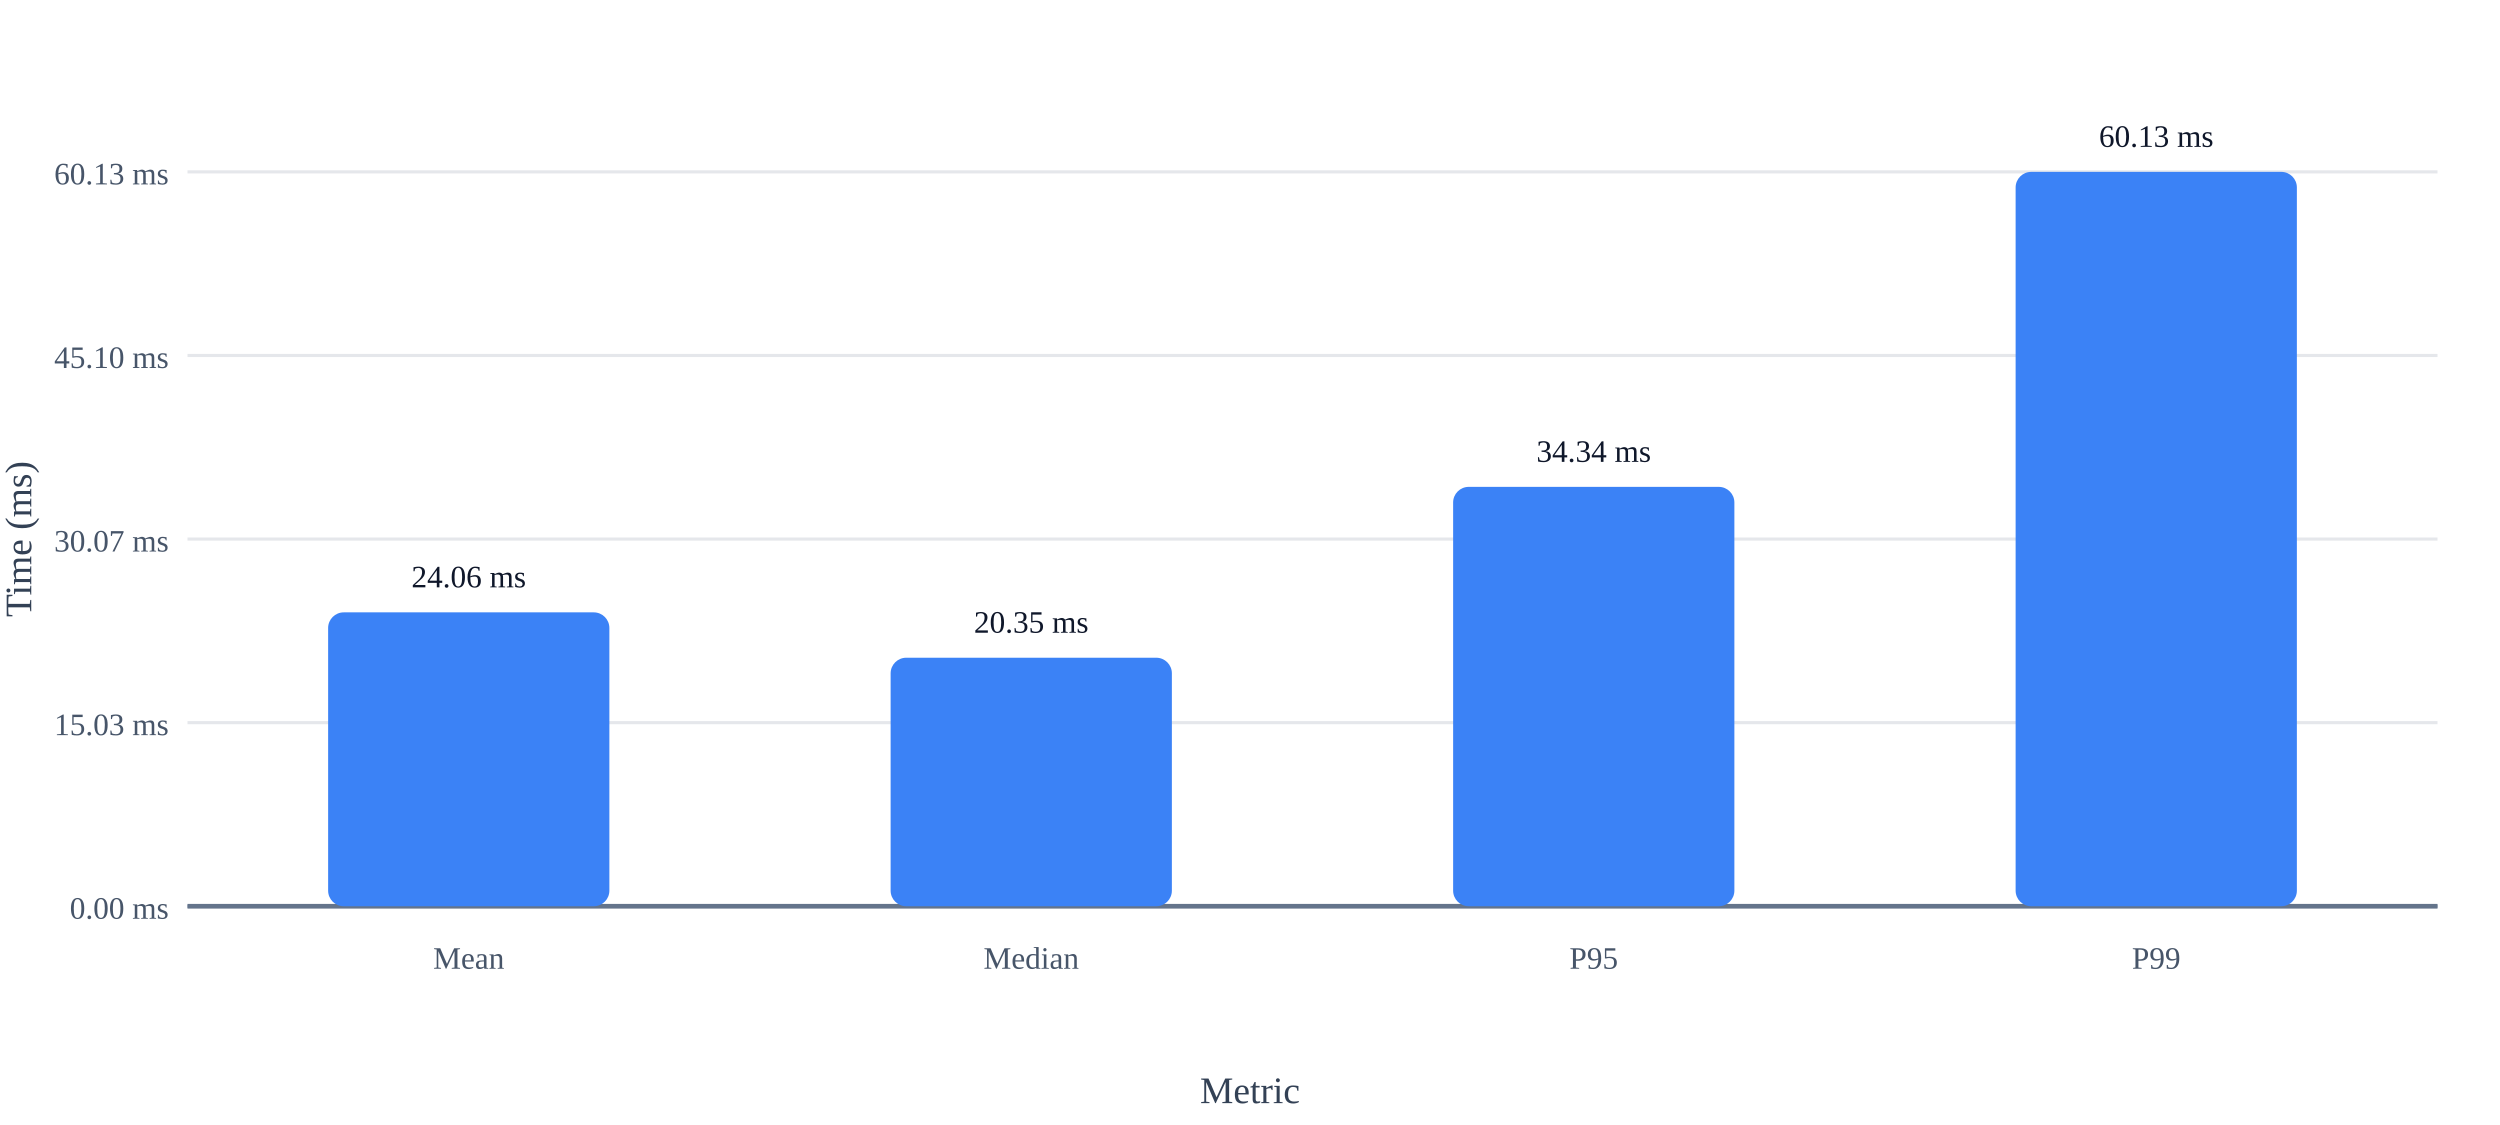
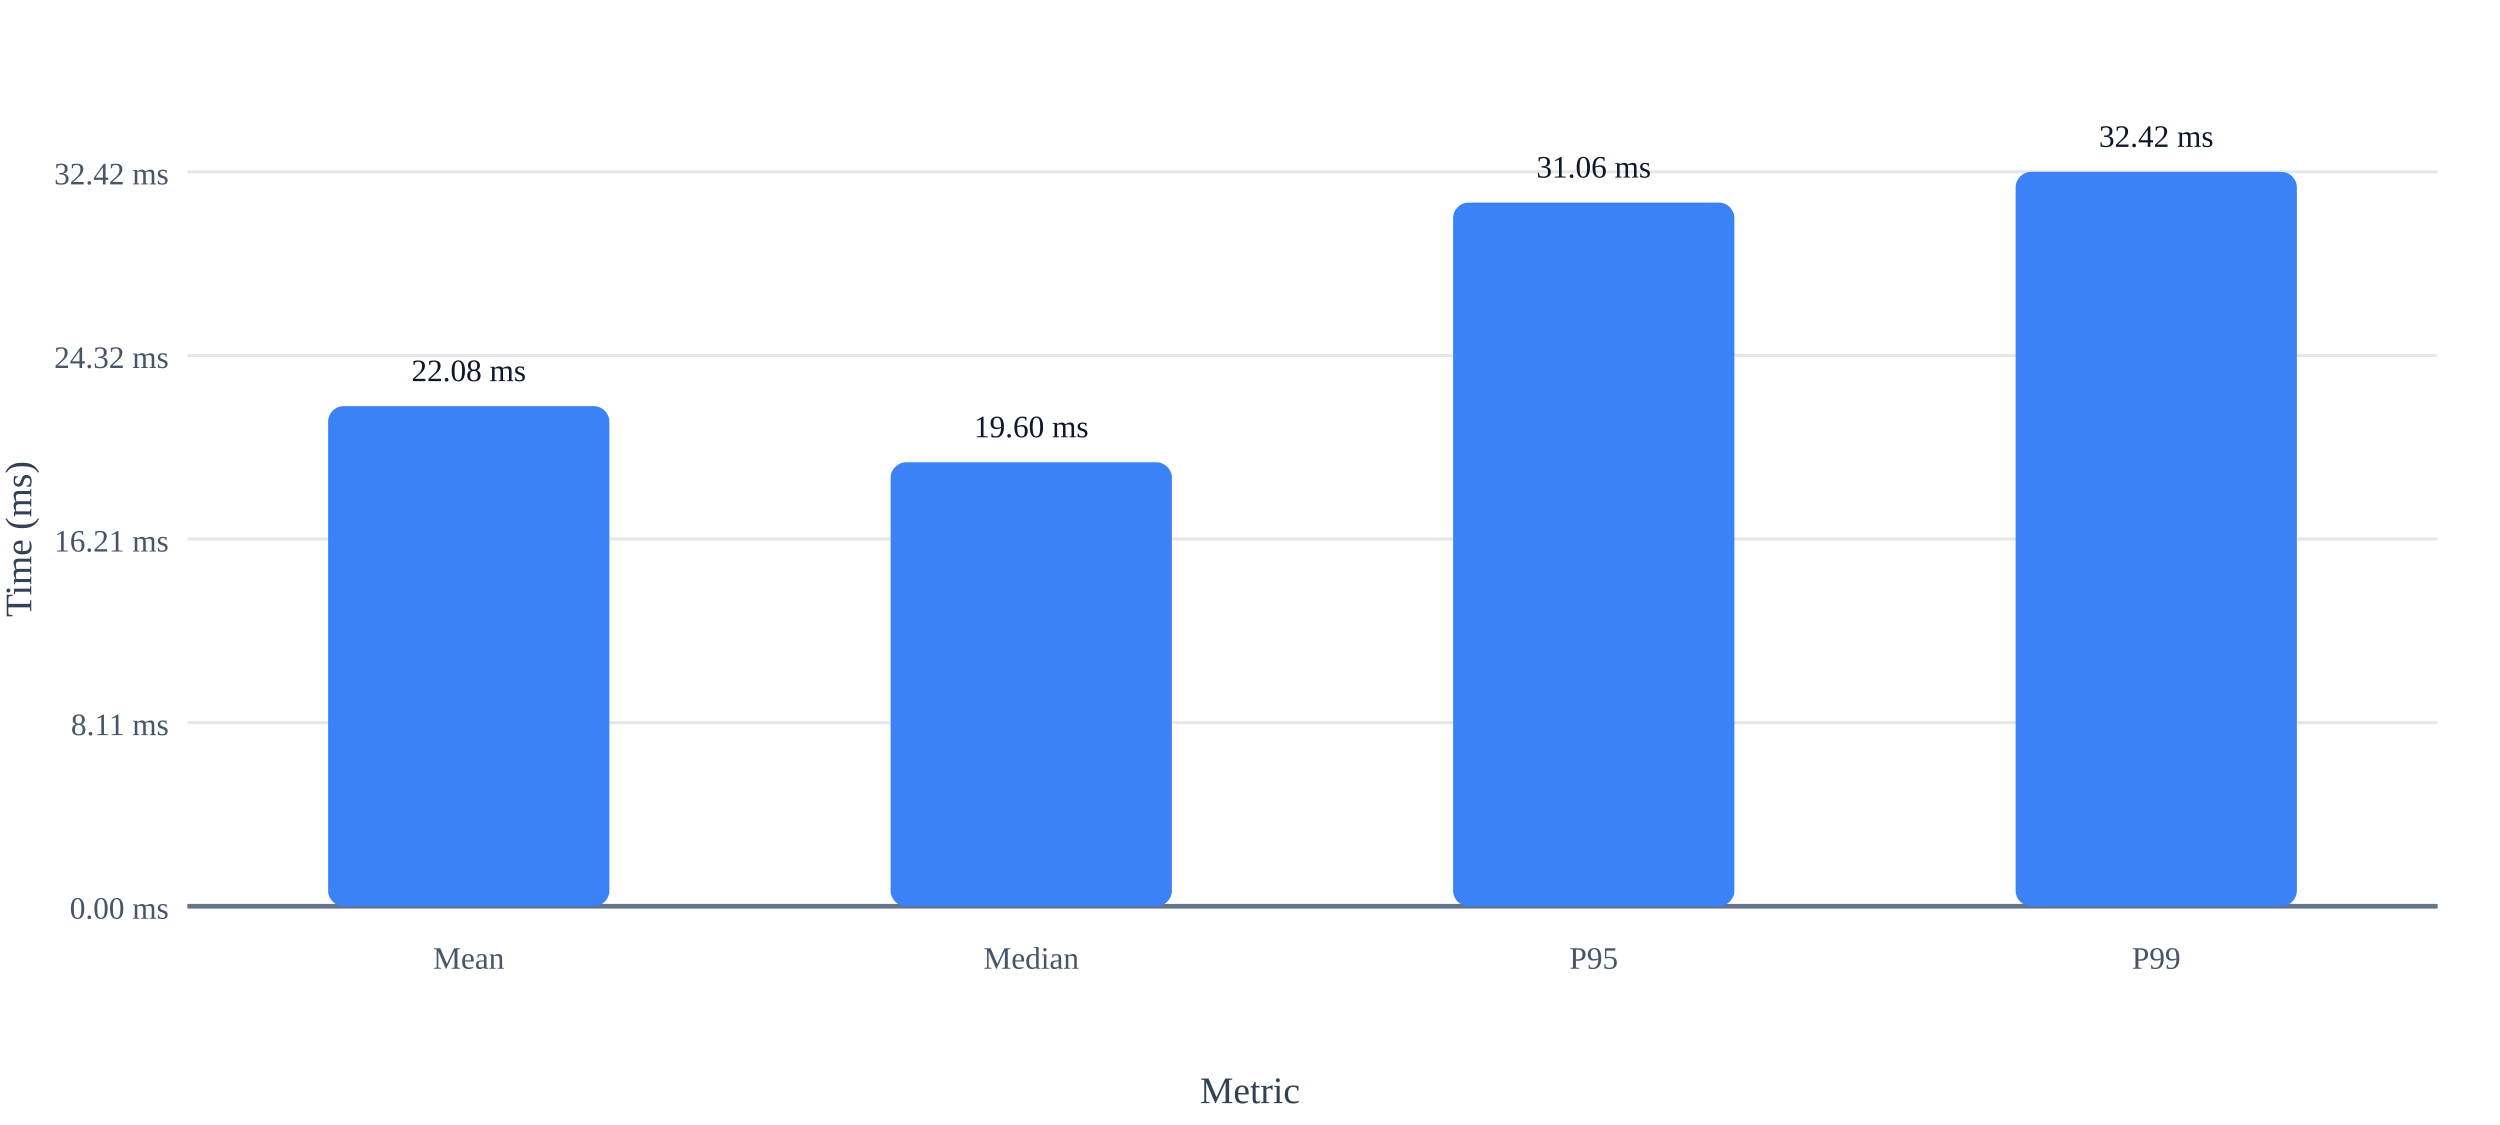
<svg xmlns="http://www.w3.org/2000/svg" width="800" height="360" viewBox="0 0 800 360">
  <rect width="100%" height="100%" fill="#ffffff" />
  <line x1="60" x2="780" y1="55" y2="55" stroke="#e5e7eb" stroke-width="1" />
  <line x1="60" x2="780" y1="113.75" y2="113.75" stroke="#e5e7eb" stroke-width="1" />
  <line x1="60" x2="780" y1="172.5" y2="172.5" stroke="#e5e7eb" stroke-width="1" />
  <line x1="60" x2="780" y1="231.25" y2="231.25" stroke="#e5e7eb" stroke-width="1" />
  <line x1="60" x2="780" y1="290" y2="290" stroke="#94a3b8" stroke-width="1" />
  <line x1="60" x2="780" y1="290" y2="290" stroke="#64748b" stroke-width="1.5" />
-   <rect x="105" y="195.956" width="90" height="94.044" rx="5" fill="#3b82f6" />
-   <text x="150" y="187.956" font-size="10" text-anchor="middle" fill="#0f172a">24.06 ms</text>
+   <rect x="105" y="129.965" width="90" height="160.035" rx="5" fill="#3b82f6" />
+   <text x="150" y="121.965" font-size="10" text-anchor="middle" fill="#0f172a">22.08 ms</text>
  <text x="150" y="310" font-size="10" text-anchor="middle" fill="#475569">Mean</text>
-   <rect x="285" y="210.471" width="90" height="79.529" rx="5" fill="#3b82f6" />
-   <text x="330" y="202.471" font-size="10" text-anchor="middle" fill="#0f172a">20.35 ms</text>
+   <rect x="285" y="147.927" width="90" height="142.073" rx="5" fill="#3b82f6" />
+   <text x="330" y="139.927" font-size="10" text-anchor="middle" fill="#0f172a">19.60 ms</text>
  <text x="330" y="310" font-size="10" text-anchor="middle" fill="#475569">Median</text>
-   <rect x="465" y="155.797" width="90" height="134.203" rx="5" fill="#3b82f6" />
-   <text x="510" y="147.797" font-size="10" text-anchor="middle" fill="#0f172a">34.34 ms</text>
+   <rect x="465" y="64.822" width="90" height="225.178" rx="5" fill="#3b82f6" />
+   <text x="510" y="56.822" font-size="10" text-anchor="middle" fill="#0f172a">31.06 ms</text>
  <text x="510" y="310" font-size="10" text-anchor="middle" fill="#475569">P95</text>
  <rect x="645" y="55" width="90" height="235" rx="5" fill="#3b82f6" />
-   <text x="690" y="47" font-size="10" text-anchor="middle" fill="#0f172a">60.13 ms</text>
+   <text x="690" y="47" font-size="10" text-anchor="middle" fill="#0f172a">32.42 ms</text>
  <text x="690" y="310" font-size="10" text-anchor="middle" fill="#475569">P99</text>
-   <text x="54" y="59" font-size="10" text-anchor="end" fill="#475569">60.13 ms</text>
-   <text x="54" y="117.75" font-size="10" text-anchor="end" fill="#475569">45.10 ms</text>
-   <text x="54" y="176.5" font-size="10" text-anchor="end" fill="#475569">30.07 ms</text>
-   <text x="54" y="235.25" font-size="10" text-anchor="end" fill="#475569">15.03 ms</text>
+   <text x="54" y="59" font-size="10" text-anchor="end" fill="#475569">32.42 ms</text>
+   <text x="54" y="117.75" font-size="10" text-anchor="end" fill="#475569">24.32 ms</text>
+   <text x="54" y="176.5" font-size="10" text-anchor="end" fill="#475569">16.21 ms</text>
+   <text x="54" y="235.25" font-size="10" text-anchor="end" fill="#475569">8.11 ms</text>
  <text x="54" y="294" font-size="10" text-anchor="end" fill="#475569">0.00 ms</text>
  <text x="400" y="353" font-size="12" fill="#334155" text-anchor="middle">Metric</text>
  <text x="10" y="172.5" font-size="12" fill="#334155" text-anchor="middle" transform="rotate(-90 10 172.5)">Time (ms)</text>
</svg>
